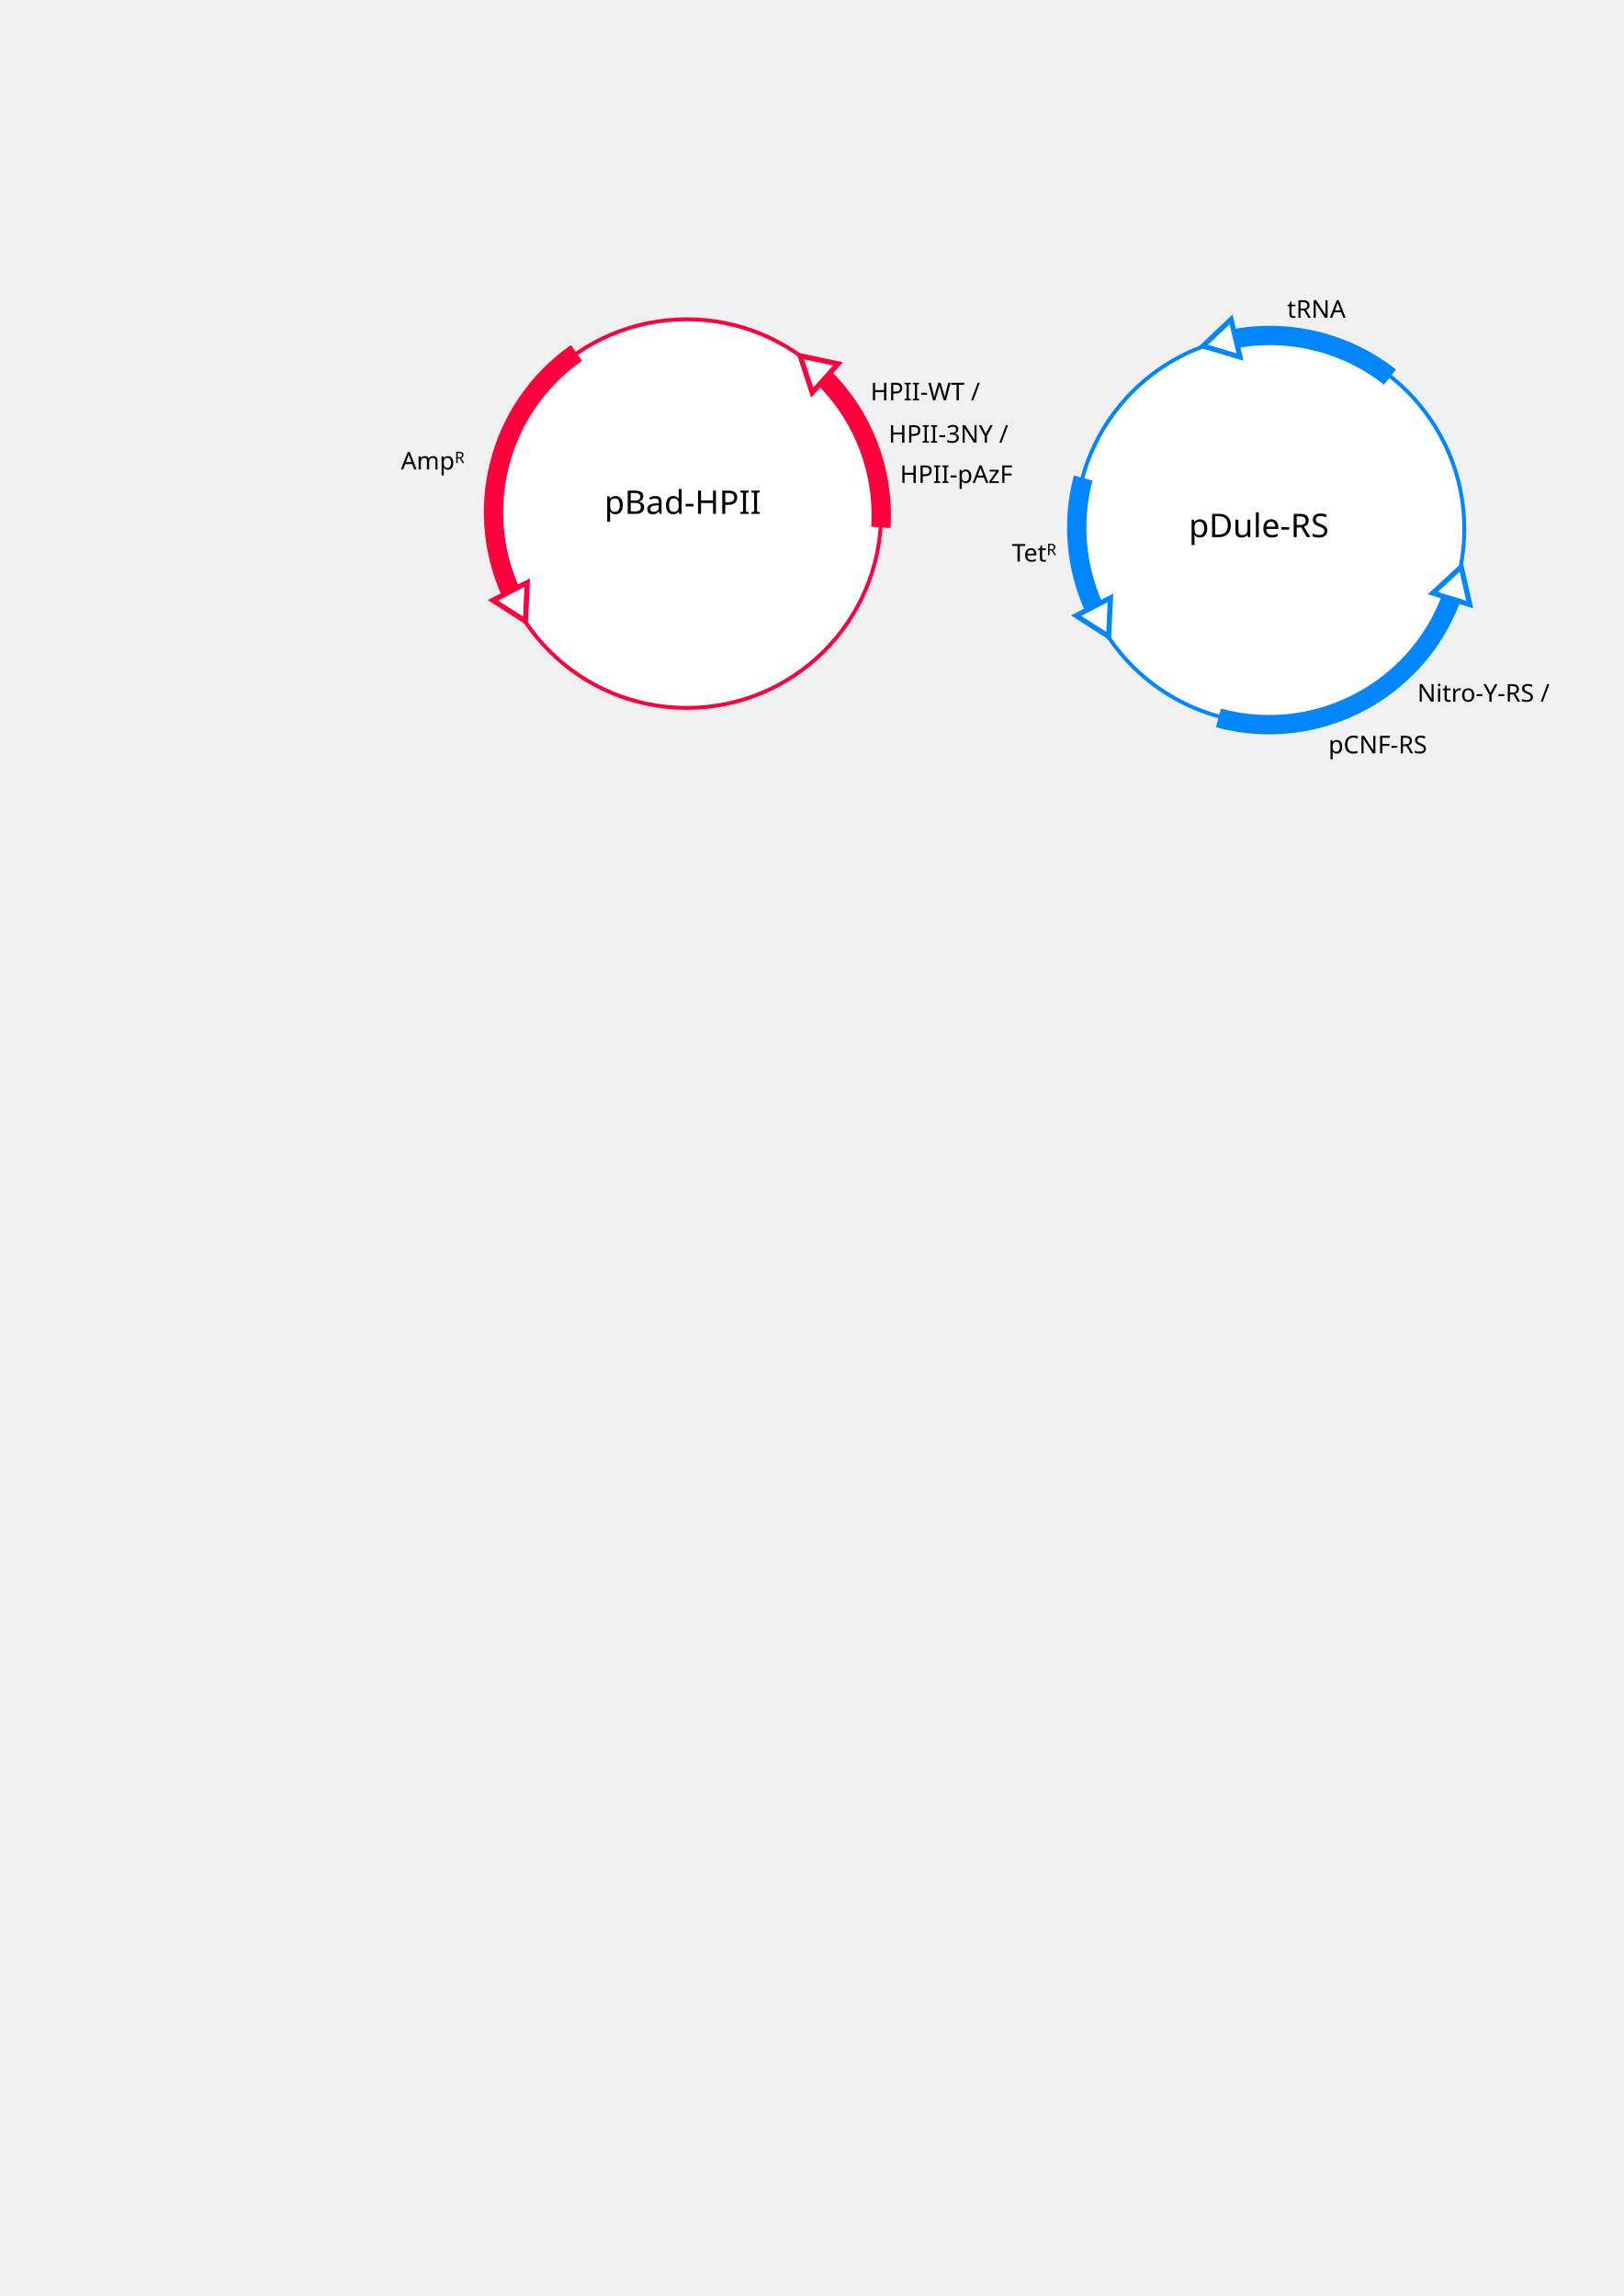
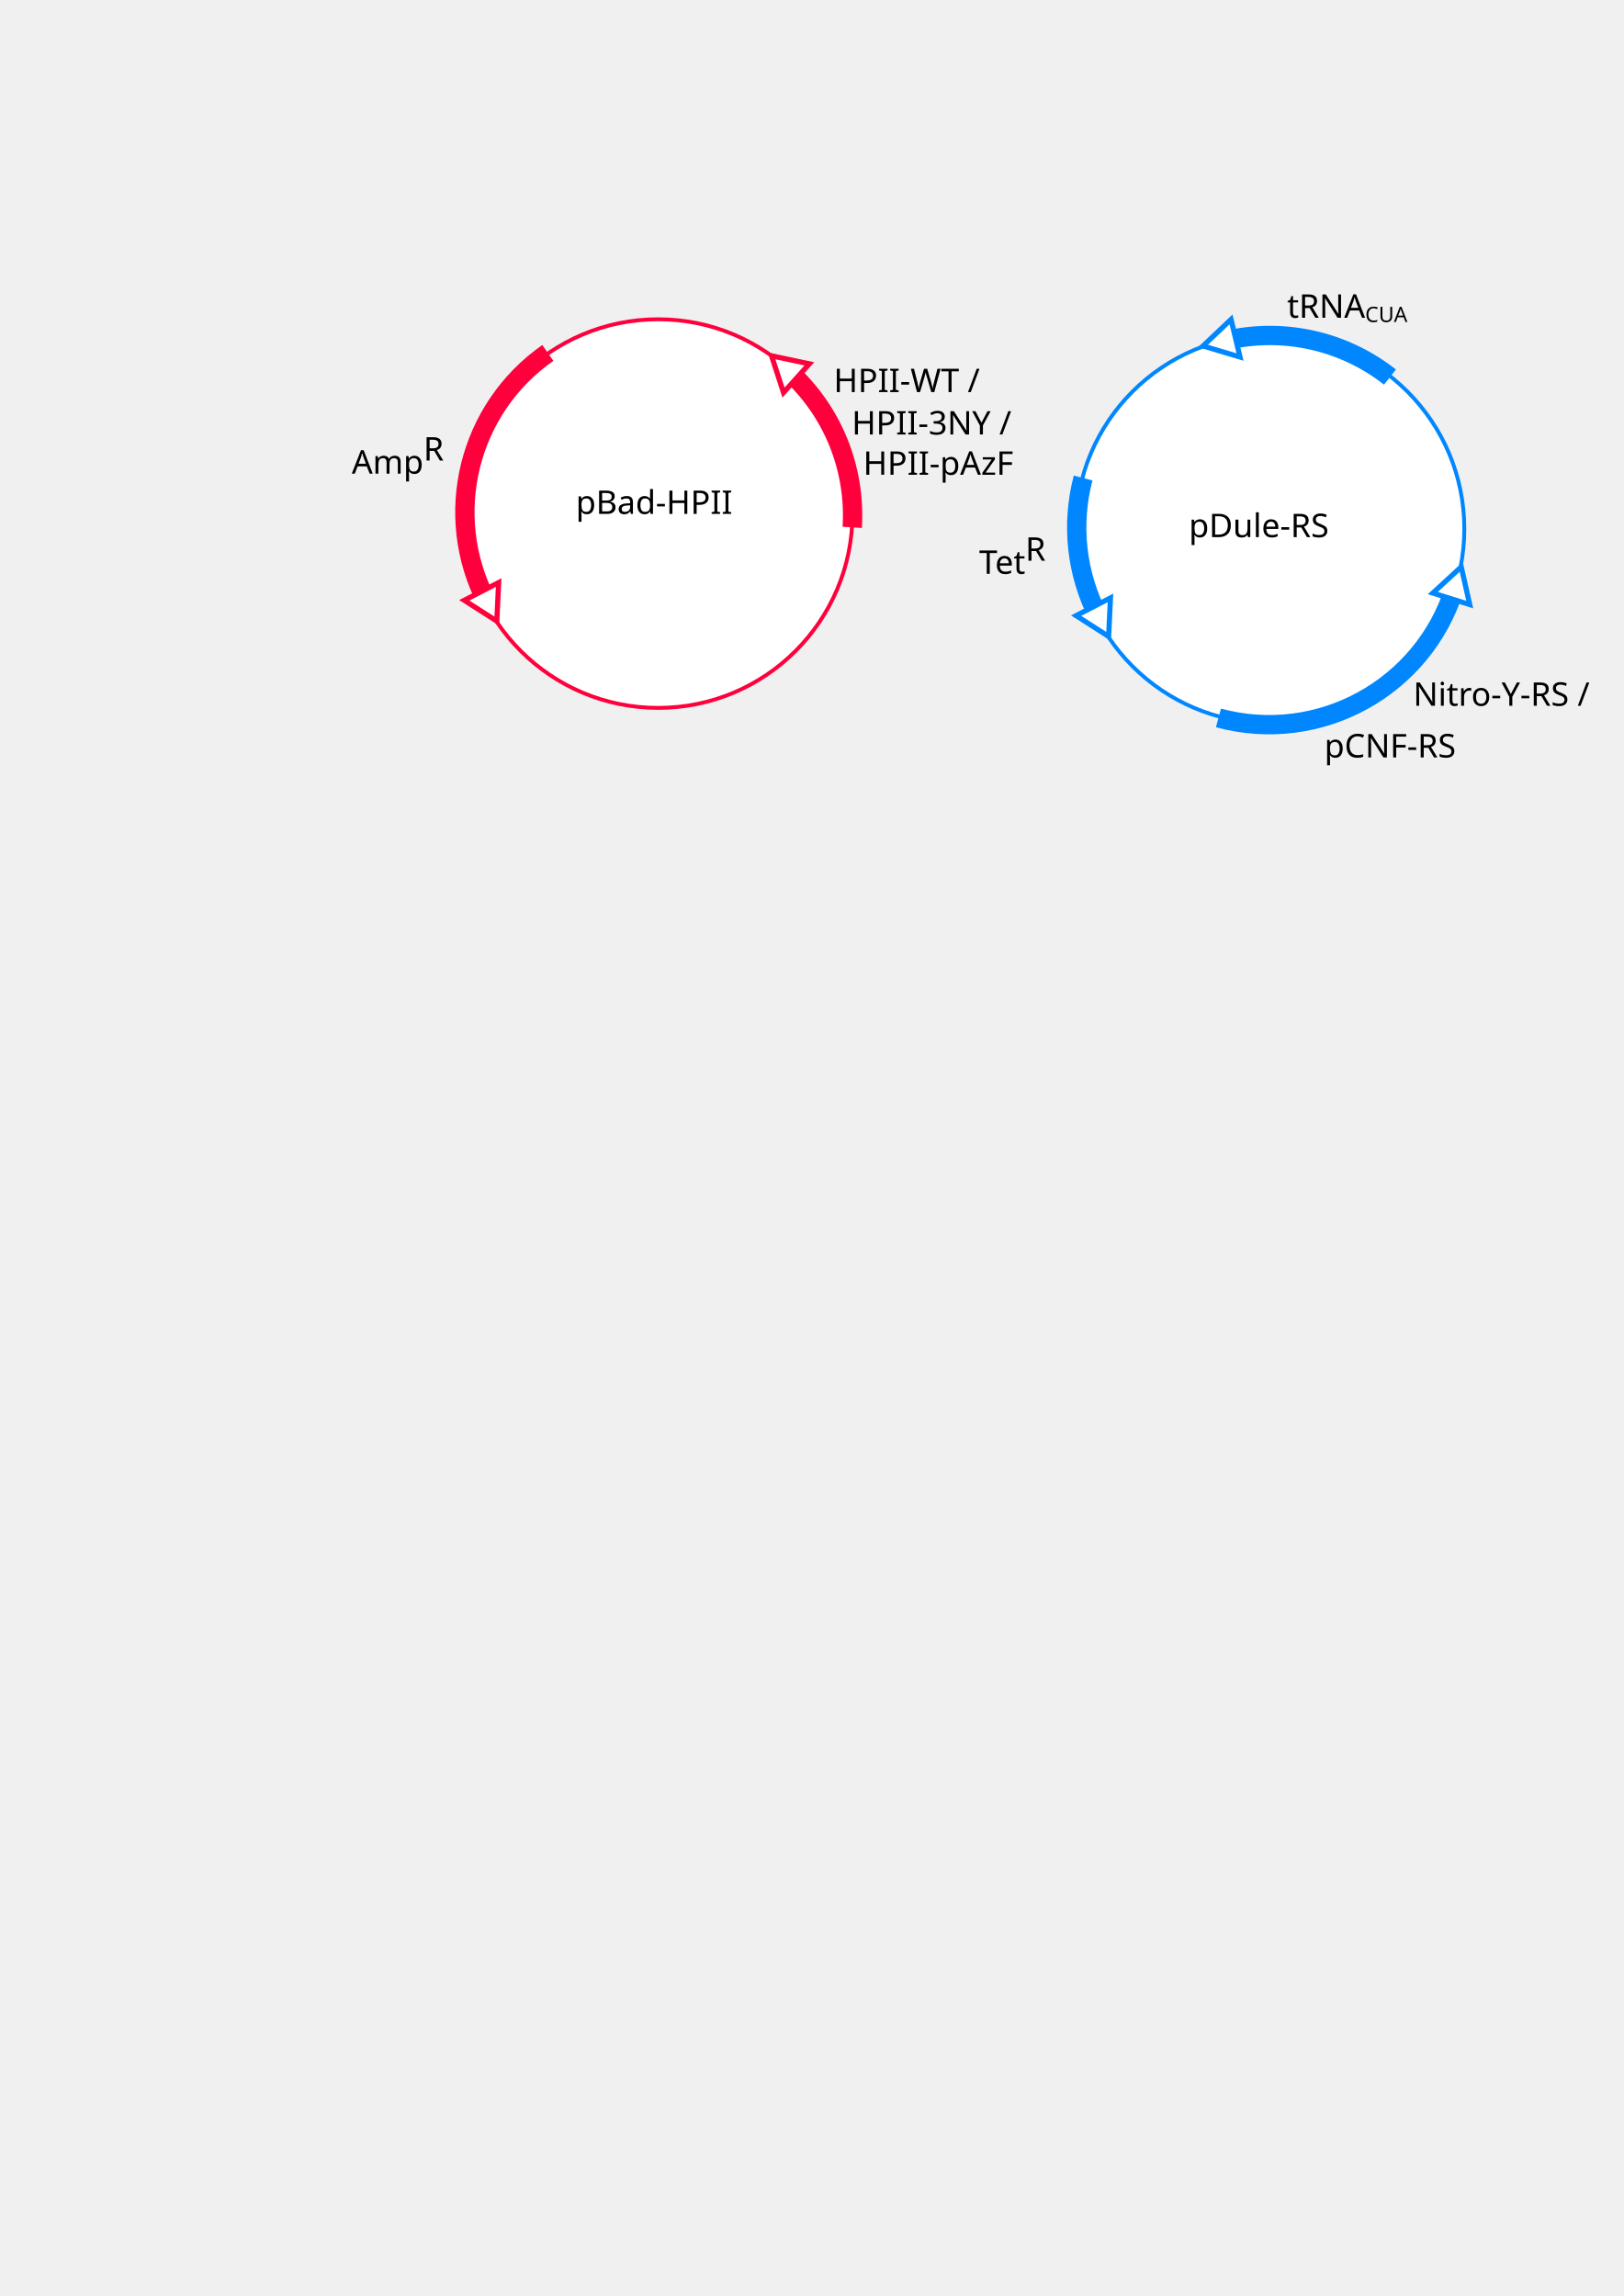
<svg xmlns="http://www.w3.org/2000/svg" width="210mm" height="297mm" viewBox="0 0 210 297" version="1.1" id="svg4817">
  <defs id="defs4811">
    <marker orient="auto" refY="0.0" refX="0.0" id="TriangleInS" style="overflow:visible">
      <path id="path4969" d="M 5.77,0.0 L -2.88,5.0 L -2.88,-5.0 L 5.77,0.0 z " style="fill-rule:evenodd;stroke:#ff003c;stroke-width:1pt;stroke-opacity:1;fill:#ffffff;fill-opacity:1" transform="scale(-0.2)" />
    </marker>
    <marker orient="auto" refY="0.0" refX="0.0" id="TriangleInM" style="overflow:visible">
      <path id="path4966" d="M 5.77,0.0 L -2.88,5.0 L -2.88,-5.0 L 5.77,0.0 z " style="fill-rule:evenodd;stroke:#ff003c;stroke-width:1pt;stroke-opacity:1;fill:#ffffff;fill-opacity:1" transform="scale(-0.4)" />
    </marker>
    <marker orient="auto" refY="0.0" refX="0.0" id="TriangleOutM" style="overflow:visible">
      <path id="path4975" d="M 5.77,0.0 L -2.88,5.0 L -2.88,-5.0 L 5.77,0.0 z " style="fill-rule:evenodd;stroke:#ff003c;stroke-width:1pt;stroke-opacity:1;fill:#ffffff;fill-opacity:1" transform="scale(0.4)" />
    </marker>
    <marker orient="auto" refY="0.0" refX="0.0" id="DotL" style="overflow:visible">
      <path id="path4891" d="M -2.5,-1.0 C -2.5,1.76 -4.74,4.0 -7.5,4.0 C -10.26,4.0 -12.5,1.76 -12.5,-1.0 C -12.5,-3.76 -10.26,-6.0 -7.5,-6.0 C -4.74,-6.0 -2.5,-3.76 -2.5,-1.0 z " style="fill-rule:evenodd;stroke:#ff003c;stroke-width:1pt;stroke-opacity:1;fill:#ffffff;fill-opacity:1" transform="scale(0.8) translate(7.4, 1)" />
    </marker>
    <marker orient="auto" refY="0.0" refX="0.0" id="Arrow2Lstart" style="overflow:visible">
      <path id="path4848" style="fill-rule:evenodd;stroke-width:0.625;stroke-linejoin:round;stroke:#ff003c;stroke-opacity:1;fill:#ffffff;fill-opacity:1" d="M 8.719,4.034 L -2.207,0.016 L 8.719,-4.002 C 6.973,-1.63 6.983,1.616 8.719,4.034 z " transform="scale(1.1) translate(1,0)" />
    </marker>
    <marker orient="auto" refY="0.0" refX="0.0" id="Arrow2Sstart" style="overflow:visible">
      <path id="path4860" style="fill-rule:evenodd;stroke-width:0.625;stroke-linejoin:round;stroke:#ff003c;stroke-opacity:1;fill:#ffffff;fill-opacity:1" d="M 8.719,4.034 L -2.207,0.016 L 8.719,-4.002 C 6.973,-1.63 6.983,1.616 8.719,4.034 z " transform="scale(0.3) translate(-2.3,0)" />
    </marker>
    <marker orient="auto" refY="0.0" refX="0.0" id="TriangleInL" style="overflow:visible">
      <path id="path4963" d="M 5.77,0.0 L -2.88,5.0 L -2.88,-5.0 L 5.77,0.0 z " style="fill-rule:evenodd;stroke:#ff003c;stroke-width:1pt;stroke-opacity:1;fill:#ffffff;fill-opacity:1" transform="scale(-0.8)" />
    </marker>
    <marker orient="auto" refY="0.0" refX="0.0" id="Tail" style="overflow:visible">
      <g id="g4878" transform="scale(-1.2)" style="stroke:#ff003c;stroke-opacity:1;fill:#ffffff;fill-opacity:1">
        <path id="path4866" d="M -3.805,-3.959 L 0.544,0" style="fill:#ffffff;fill-rule:evenodd;stroke:#ff003c;stroke-width:0.8;stroke-linecap:round;stroke-opacity:1;fill-opacity:1" />
        <path id="path4868" d="M -1.287,-3.959 L 3.062,0" style="fill:#ffffff;fill-rule:evenodd;stroke:#ff003c;stroke-width:0.8;stroke-linecap:round;stroke-opacity:1;fill-opacity:1" />
        <path id="path4870" d="M 1.305,-3.959 L 5.654,0" style="fill:#ffffff;fill-rule:evenodd;stroke:#ff003c;stroke-width:0.8;stroke-linecap:round;stroke-opacity:1;fill-opacity:1" />
        <path id="path4872" d="M -3.805,4.178 L 0.544,0.22" style="fill:#ffffff;fill-rule:evenodd;stroke:#ff003c;stroke-width:0.8;stroke-linecap:round;stroke-opacity:1;fill-opacity:1" />
        <path id="path4874" d="M -1.287,4.178 L 3.062,0.22" style="fill:#ffffff;fill-rule:evenodd;stroke:#ff003c;stroke-width:0.8;stroke-linecap:round;stroke-opacity:1;fill-opacity:1" />
        <path id="path4876" d="M 1.305,4.178 L 5.654,0.22" style="fill:#ffffff;fill-rule:evenodd;stroke:#ff003c;stroke-width:0.8;stroke-linecap:round;stroke-opacity:1;fill-opacity:1" />
      </g>
    </marker>
    <marker orient="auto" refY="0.0" refX="0.0" id="Arrow1Mstart" style="overflow:visible">
      <path id="path4836" d="M 0.0,0.0 L 5.0,-5.0 L -12.5,0.0 L 5.0,5.0 L 0.0,0.0 z " style="fill-rule:evenodd;stroke:#ff003c;stroke-width:1pt;stroke-opacity:1;fill:#ffffff;fill-opacity:1" transform="scale(0.4) translate(10,0)" />
    </marker>
    <marker orient="auto" refY="0.0" refX="0.0" id="Arrow1Lstart" style="overflow:visible">
      <path id="path4830" d="M 0.0,0.0 L 5.0,-5.0 L -12.5,0.0 L 5.0,5.0 L 0.0,0.0 z " style="fill-rule:evenodd;stroke:#ff003c;stroke-width:1pt;stroke-opacity:1;fill:#ffffff;fill-opacity:1" transform="scale(0.8) translate(12.5,0)" />
    </marker>
    <marker orient="auto" refY="0" refX="0" id="Arrow2Sstart-4" style="overflow:visible">
      <path id="path4860-5" style="fill:#ffffff;fill-opacity:1;fill-rule:evenodd;stroke:#ff003c;stroke-width:0.625;stroke-linejoin:round;stroke-opacity:1" d="M 8.719,4.034 -2.207,0.016 8.719,-4.002 c -1.745,2.372 -1.735,5.617 -6e-7,8.035 z" transform="matrix(0.3,0,0,0.3,-0.69,0)" />
    </marker>
    <marker orient="auto" refY="0" refX="0" id="TriangleInS-3" style="overflow:visible">
      <path id="path4969-6" d="M 5.77,0 -2.88,5 V -5 Z" style="fill:#ffffff;fill-opacity:1;fill-rule:evenodd;stroke:#ff003c;stroke-width:1pt;stroke-opacity:1" transform="scale(-0.2)" />
    </marker>
    <marker orient="auto" refY="0" refX="0" id="TriangleInS-3-0" style="overflow:visible">
      <path id="path4969-6-6" d="M 5.77,0 -2.88,5 V -5 Z" style="fill:#ffffff;fill-opacity:1;fill-rule:evenodd;stroke:#0087ff;stroke-width:1pt;stroke-opacity:1" transform="scale(-0.2)" />
    </marker>
    <marker orient="auto" refY="0" refX="0" id="TriangleInS-32" style="overflow:visible">
      <path id="path4969-0" d="M 5.77,0 -2.88,5 V -5 Z" style="fill:#ffffff;fill-opacity:1;fill-rule:evenodd;stroke:#0087ff;stroke-width:1pt;stroke-opacity:1" transform="scale(-0.2)" />
    </marker>
    <marker orient="auto" refY="0" refX="0" id="TriangleInS-32-5" style="overflow:visible">
      <path id="path4969-0-2" d="M 5.77,0 -2.88,5 V -5 Z" style="fill:#ffffff;fill-opacity:1;fill-rule:evenodd;stroke:#0087ff;stroke-width:1pt;stroke-opacity:1" transform="scale(-0.2)" />
    </marker>
  </defs>
  <g id="layer1">
-     <circle style="fill:#ffffff;fill-opacity:1;stroke:#ff003c;stroke-width:0.5;stroke-miterlimit:4;stroke-dasharray:none;stroke-dashoffset:0;stroke-opacity:1" id="path4821" cx="88.824" cy="66.435" r="25.135" />
-     <path style="fill:#ffffff;fill-opacity:1;stroke:#ff003c;stroke-width:2.5;stroke-miterlimit:4;stroke-dasharray:none;stroke-dashoffset:0;stroke-opacity:1;marker-start:url(#TriangleInS)" id="path4821-8-0" d="m 105.64,47.96 a 25.135,25.135 0 0 1 8.286,20.257" />
-     <path style="fill:#ffffff;fill-opacity:1;stroke:#ff003c;stroke-width:2.5;stroke-miterlimit:4;stroke-dasharray:none;stroke-dashoffset:0;stroke-opacity:1;marker-start:url(#TriangleInS-3)" id="path4821-8-0-1" d="m -89.857,-49.156 a 25.135,25.135 0 0 1 3.966,32.856" transform="rotate(-159.2661)" />
-     <text xml:space="preserve" style="font-style:normal;font-weight:normal;font-size:3.175px;line-height:6.615px;font-family:sans-serif;letter-spacing:0px;word-spacing:0px;fill:#000000;fill-opacity:1;stroke:none;stroke-width:0.265px;stroke-linecap:butt;stroke-linejoin:miter;stroke-opacity:1" x="112.587" y="51.78" id="text5225">
-       <tspan x="112.587" y="51.78" style="line-height:1px;stroke-width:0.265px" id="tspan5251">HPII-WT /</tspan>
+     <circle style="fill:#ffffff;fill-opacity:1;stroke:#ff003c;stroke-width:0.5;stroke-miterlimit:4;stroke-dasharray:none;stroke-dashoffset:0;stroke-opacity:1" id="path4821" cx="85.12" cy="66.435" r="25.135" />
+     <path style="fill:#ffffff;fill-opacity:1;stroke:#ff003c;stroke-width:2.5;stroke-miterlimit:4;stroke-dasharray:none;stroke-dashoffset:0;stroke-opacity:1;marker-start:url(#TriangleInS)" id="path4821-8-0" d="m 101.936,47.96 a 25.135,25.135 0 0 1 8.286,20.257" />
+     <path style="fill:#ffffff;fill-opacity:1;stroke:#ff003c;stroke-width:2.5;stroke-miterlimit:4;stroke-dasharray:none;stroke-dashoffset:0;stroke-opacity:1;marker-start:url(#TriangleInS-3)" id="path4821-8-0-1" d="m -86.393,-50.467 a 25.135,25.135 0 0 1 3.966,32.856" transform="rotate(-159.2661)" />
+     <text xml:space="preserve" style="font-style:normal;font-weight:normal;font-size:4.233px;line-height:6.615px;font-family:sans-serif;letter-spacing:0px;word-spacing:0px;fill:#000000;fill-opacity:1;stroke:none;stroke-width:0.265px;stroke-linecap:butt;stroke-linejoin:miter;stroke-opacity:1" x="107.825" y="50.722" id="text5225">
+       <tspan x="107.825" y="50.722" style="font-size:4.233px;line-height:1px;stroke-width:0.265px" id="tspan5251">HPII-WT /</tspan>
    </text>
-     <text xml:space="preserve" style="font-style:normal;font-weight:normal;font-size:3.175px;line-height:6.615px;font-family:sans-serif;letter-spacing:0px;word-spacing:0px;fill:#000000;fill-opacity:1;stroke:none;stroke-width:0.265px;stroke-linecap:butt;stroke-linejoin:miter;stroke-opacity:1" x="51.85" y="60.734" id="text5240">
-       <tspan id="tspan5238" x="51.85" y="60.734" style="stroke-width:0.265px">Amp<tspan style="font-size:65%;baseline-shift:super" id="tspan5242">R</tspan>
+     <text xml:space="preserve" style="font-style:normal;font-weight:normal;font-size:4.233px;line-height:6.615px;font-family:sans-serif;letter-spacing:0px;word-spacing:0px;fill:#000000;fill-opacity:1;stroke:none;stroke-width:0.265px;stroke-linecap:butt;stroke-linejoin:miter;stroke-opacity:1" x="45.5" y="61.263" id="text5240">
+       <tspan id="tspan5238" x="45.5" y="61.263" style="font-size:4.233px;stroke-width:0.265px">Amp<tspan style="font-size:4.233px;baseline-shift:super" id="tspan5242">R</tspan>
      </tspan>
    </text>
-     <text xml:space="preserve" style="font-style:normal;font-weight:normal;font-size:3.175px;line-height:6.615px;font-family:sans-serif;letter-spacing:0px;word-spacing:0px;fill:#000000;fill-opacity:1;stroke:none;stroke-width:0.265px;stroke-linecap:butt;stroke-linejoin:miter;stroke-opacity:1" x="116.396" y="62.471" id="text5259">
-       <tspan x="116.396" y="62.471" style="stroke-width:0.265px" id="tspan5263">HPII-pAzF</tspan>
+     <text xml:space="preserve" style="font-style:normal;font-weight:normal;font-size:4.233px;line-height:6.615px;font-family:sans-serif;letter-spacing:0px;word-spacing:0px;fill:#000000;fill-opacity:1;stroke:none;stroke-width:0.265px;stroke-linecap:butt;stroke-linejoin:miter;stroke-opacity:1" x="111.633" y="61.413" id="text5259">
+       <tspan x="111.633" y="61.413" style="font-size:4.233px;stroke-width:0.265px" id="tspan5263">HPII-pAzF</tspan>
    </text>
-     <text xml:space="preserve" style="font-style:normal;font-weight:normal;font-size:3.175px;line-height:6.615px;font-family:sans-serif;letter-spacing:0px;word-spacing:0px;fill:#000000;fill-opacity:1;stroke:none;stroke-width:0.265px;stroke-linecap:butt;stroke-linejoin:miter;stroke-opacity:1" x="114.926" y="57.259" id="text5267">
-       <tspan x="114.926" y="57.259" style="stroke-width:0.265px" id="tspan5271">HPII-3NY /</tspan>
+     <text xml:space="preserve" style="font-style:normal;font-weight:normal;font-size:4.233px;line-height:6.615px;font-family:sans-serif;letter-spacing:0px;word-spacing:0px;fill:#000000;fill-opacity:1;stroke:none;stroke-width:0.265px;stroke-linecap:butt;stroke-linejoin:miter;stroke-opacity:1" x="110.163" y="56.201" id="text5267">
+       <tspan x="110.163" y="56.201" style="font-size:4.233px;stroke-width:0.265px" id="tspan5271">HPII-3NY /</tspan>
    </text>
    <circle style="fill:#ffffff;fill-opacity:1;stroke:#0087ff;stroke-width:0.5;stroke-miterlimit:4;stroke-dasharray:none;stroke-dashoffset:0;stroke-opacity:1" id="path4821-6" cx="164.25" cy="68.419" r="25.135" />
    <path style="fill:#ffffff;fill-opacity:1;stroke:#0087ff;stroke-width:2.5;stroke-miterlimit:4;stroke-dasharray:none;stroke-dashoffset:0;stroke-opacity:1;marker-start:url(#TriangleInS-32)" id="path4821-8-0-15" d="m 53.748,155.381 a 25.135,25.135 0 0 1 8.286,20.257" transform="rotate(-55.36656)" />
    <path style="fill:#ffffff;fill-opacity:1;stroke:#0087ff;stroke-width:2.5;stroke-miterlimit:4;stroke-dasharray:none;stroke-dashoffset:0;stroke-opacity:1;marker-start:url(#TriangleInS-3-0)" id="path4821-8-0-1-5" d="m -161.101,-24.309 a 25.135,25.135 0 0 1 8.197,16.071" transform="rotate(-159.2661)" />
-     <text xml:space="preserve" style="font-style:normal;font-weight:normal;font-size:3.175px;line-height:6.615px;font-family:sans-serif;letter-spacing:0px;word-spacing:0px;fill:#000000;fill-opacity:1;stroke:none;stroke-width:0.265px;stroke-linecap:butt;stroke-linejoin:miter;stroke-opacity:1" x="166.469" y="41.102" id="text5225-4">
-       <tspan x="166.469" y="41.102" style="line-height:1px;stroke-width:0.265px" id="tspan5251-7">tRNA</tspan>
+     <text xml:space="preserve" style="font-style:normal;font-weight:normal;font-size:4.233px;line-height:6.615px;font-family:sans-serif;letter-spacing:0px;word-spacing:0px;fill:#000000;fill-opacity:1;stroke:none;stroke-width:0.265px;stroke-linecap:butt;stroke-linejoin:miter;stroke-opacity:1" x="166.469" y="41.102" id="text5225-4">
+       <tspan x="166.469" y="41.102" style="font-size:4.233px;line-height:1px;stroke-width:0.265px" id="tspan5251-7">tRNA<tspan style="font-size:65%;baseline-shift:sub" id="tspan6082">CUA</tspan>
+       </tspan>
    </text>
-     <text xml:space="preserve" style="font-style:normal;font-weight:normal;font-size:3.175px;line-height:6.615px;font-family:sans-serif;letter-spacing:0px;word-spacing:0px;fill:#000000;fill-opacity:1;stroke:none;stroke-width:0.265px;stroke-linecap:butt;stroke-linejoin:miter;stroke-opacity:1" x="130.867" y="72.64" id="text5240-6">
-       <tspan id="tspan5238-5" x="130.867" y="72.64" style="stroke-width:0.265px">Tet<tspan style="font-size:65%;baseline-shift:super" id="tspan5345">R</tspan>
+     <text xml:space="preserve" style="font-style:normal;font-weight:normal;font-size:4.233px;line-height:6.615px;font-family:sans-serif;letter-spacing:0px;word-spacing:0px;fill:#000000;fill-opacity:1;stroke:none;stroke-width:0.265px;stroke-linecap:butt;stroke-linejoin:miter;stroke-opacity:1" x="126.634" y="74.227" id="text5240-6">
+       <tspan id="tspan5238-5" x="126.634" y="74.227" style="font-size:4.233px;stroke-width:0.265px">Tet<tspan style="font-size:4.233px;baseline-shift:super" id="tspan5345">R</tspan>
      </tspan>
    </text>
    <path style="fill:#ffffff;fill-opacity:1;stroke:#0087ff;stroke-width:2.5;stroke-miterlimit:4;stroke-dasharray:none;stroke-dashoffset:0;stroke-opacity:1;marker-start:url(#TriangleInS-32-5)" id="path4821-8-0-15-5" d="m 147.552,-139.317 a 25.135,25.135 0 0 1 2.533,34.758" transform="rotate(65.37549)" />
-     <text xml:space="preserve" style="font-style:normal;font-weight:normal;font-size:3.175px;line-height:6.615px;font-family:sans-serif;letter-spacing:0px;word-spacing:0px;fill:#000000;fill-opacity:1;stroke:none;stroke-width:0.265px;stroke-linecap:butt;stroke-linejoin:miter;stroke-opacity:1" x="183.305" y="90.766" id="text5370">
-       <tspan id="tspan5368" x="183.305" y="90.766" style="stroke-width:0.265px">Nitro-Y-RS /</tspan>
+     <text xml:space="preserve" style="font-style:normal;font-weight:normal;font-size:4.233px;line-height:6.615px;font-family:sans-serif;letter-spacing:0px;word-spacing:0px;fill:#000000;fill-opacity:1;stroke:none;stroke-width:0.265px;stroke-linecap:butt;stroke-linejoin:miter;stroke-opacity:1" x="182.776" y="91.295" id="text5370">
+       <tspan id="tspan5368" x="182.776" y="91.295" style="font-size:4.233px;stroke-width:0.265px">Nitro-Y-RS /</tspan>
    </text>
-     <text xml:space="preserve" style="font-style:normal;font-weight:normal;font-size:3.175px;line-height:6.615px;font-family:sans-serif;letter-spacing:0px;word-spacing:0px;fill:#000000;fill-opacity:1;stroke:none;stroke-width:0.265px;stroke-linecap:butt;stroke-linejoin:miter;stroke-opacity:1" x="171.812" y="97.448" id="text5374">
-       <tspan id="tspan5372" x="171.812" y="97.448" style="stroke-width:0.265px">pCNF-RS</tspan>
+     <text xml:space="preserve" style="font-style:normal;font-weight:normal;font-size:4.233px;line-height:6.615px;font-family:sans-serif;letter-spacing:0px;word-spacing:0px;fill:#000000;fill-opacity:1;stroke:none;stroke-width:0.265px;stroke-linecap:butt;stroke-linejoin:miter;stroke-opacity:1" x="171.283" y="97.977" id="text5374">
+       <tspan id="tspan5372" x="171.283" y="97.977" style="font-size:4.233px;stroke-width:0.265px">pCNF-RS</tspan>
    </text>
-     <text xml:space="preserve" style="font-style:normal;font-weight:normal;font-size:4.233px;line-height:6.615px;font-family:sans-serif;letter-spacing:0px;word-spacing:0px;fill:#000000;fill-opacity:1;stroke:none;stroke-width:0.265px;stroke-linecap:butt;stroke-linejoin:miter;stroke-opacity:1" x="78.176" y="66.48" id="text5378">
-       <tspan id="tspan5376" x="78.176" y="66.48" style="stroke-width:0.265px">pBad-HPII</tspan>
+     <text xml:space="preserve" style="font-style:normal;font-weight:normal;font-size:4.233px;line-height:6.615px;font-family:sans-serif;letter-spacing:0px;word-spacing:0px;fill:#000000;fill-opacity:1;stroke:none;stroke-width:0.265px;stroke-linecap:butt;stroke-linejoin:miter;stroke-opacity:1" x="74.472" y="66.48" id="text5378">
+       <tspan id="tspan5376" x="74.472" y="66.48" style="stroke-width:0.265px">pBad-HPII</tspan>
    </text>
    <text xml:space="preserve" style="font-style:normal;font-weight:normal;font-size:4.233px;line-height:6.615px;font-family:sans-serif;letter-spacing:0px;word-spacing:0px;fill:#000000;fill-opacity:1;stroke:none;stroke-width:0.265px;stroke-linecap:butt;stroke-linejoin:miter;stroke-opacity:1" x="153.758" y="69.483" id="text5378-4">
      <tspan id="tspan5376-7" x="153.758" y="69.483" style="stroke-width:0.265px">pDule-RS</tspan>
    </text>
  </g>
</svg>
